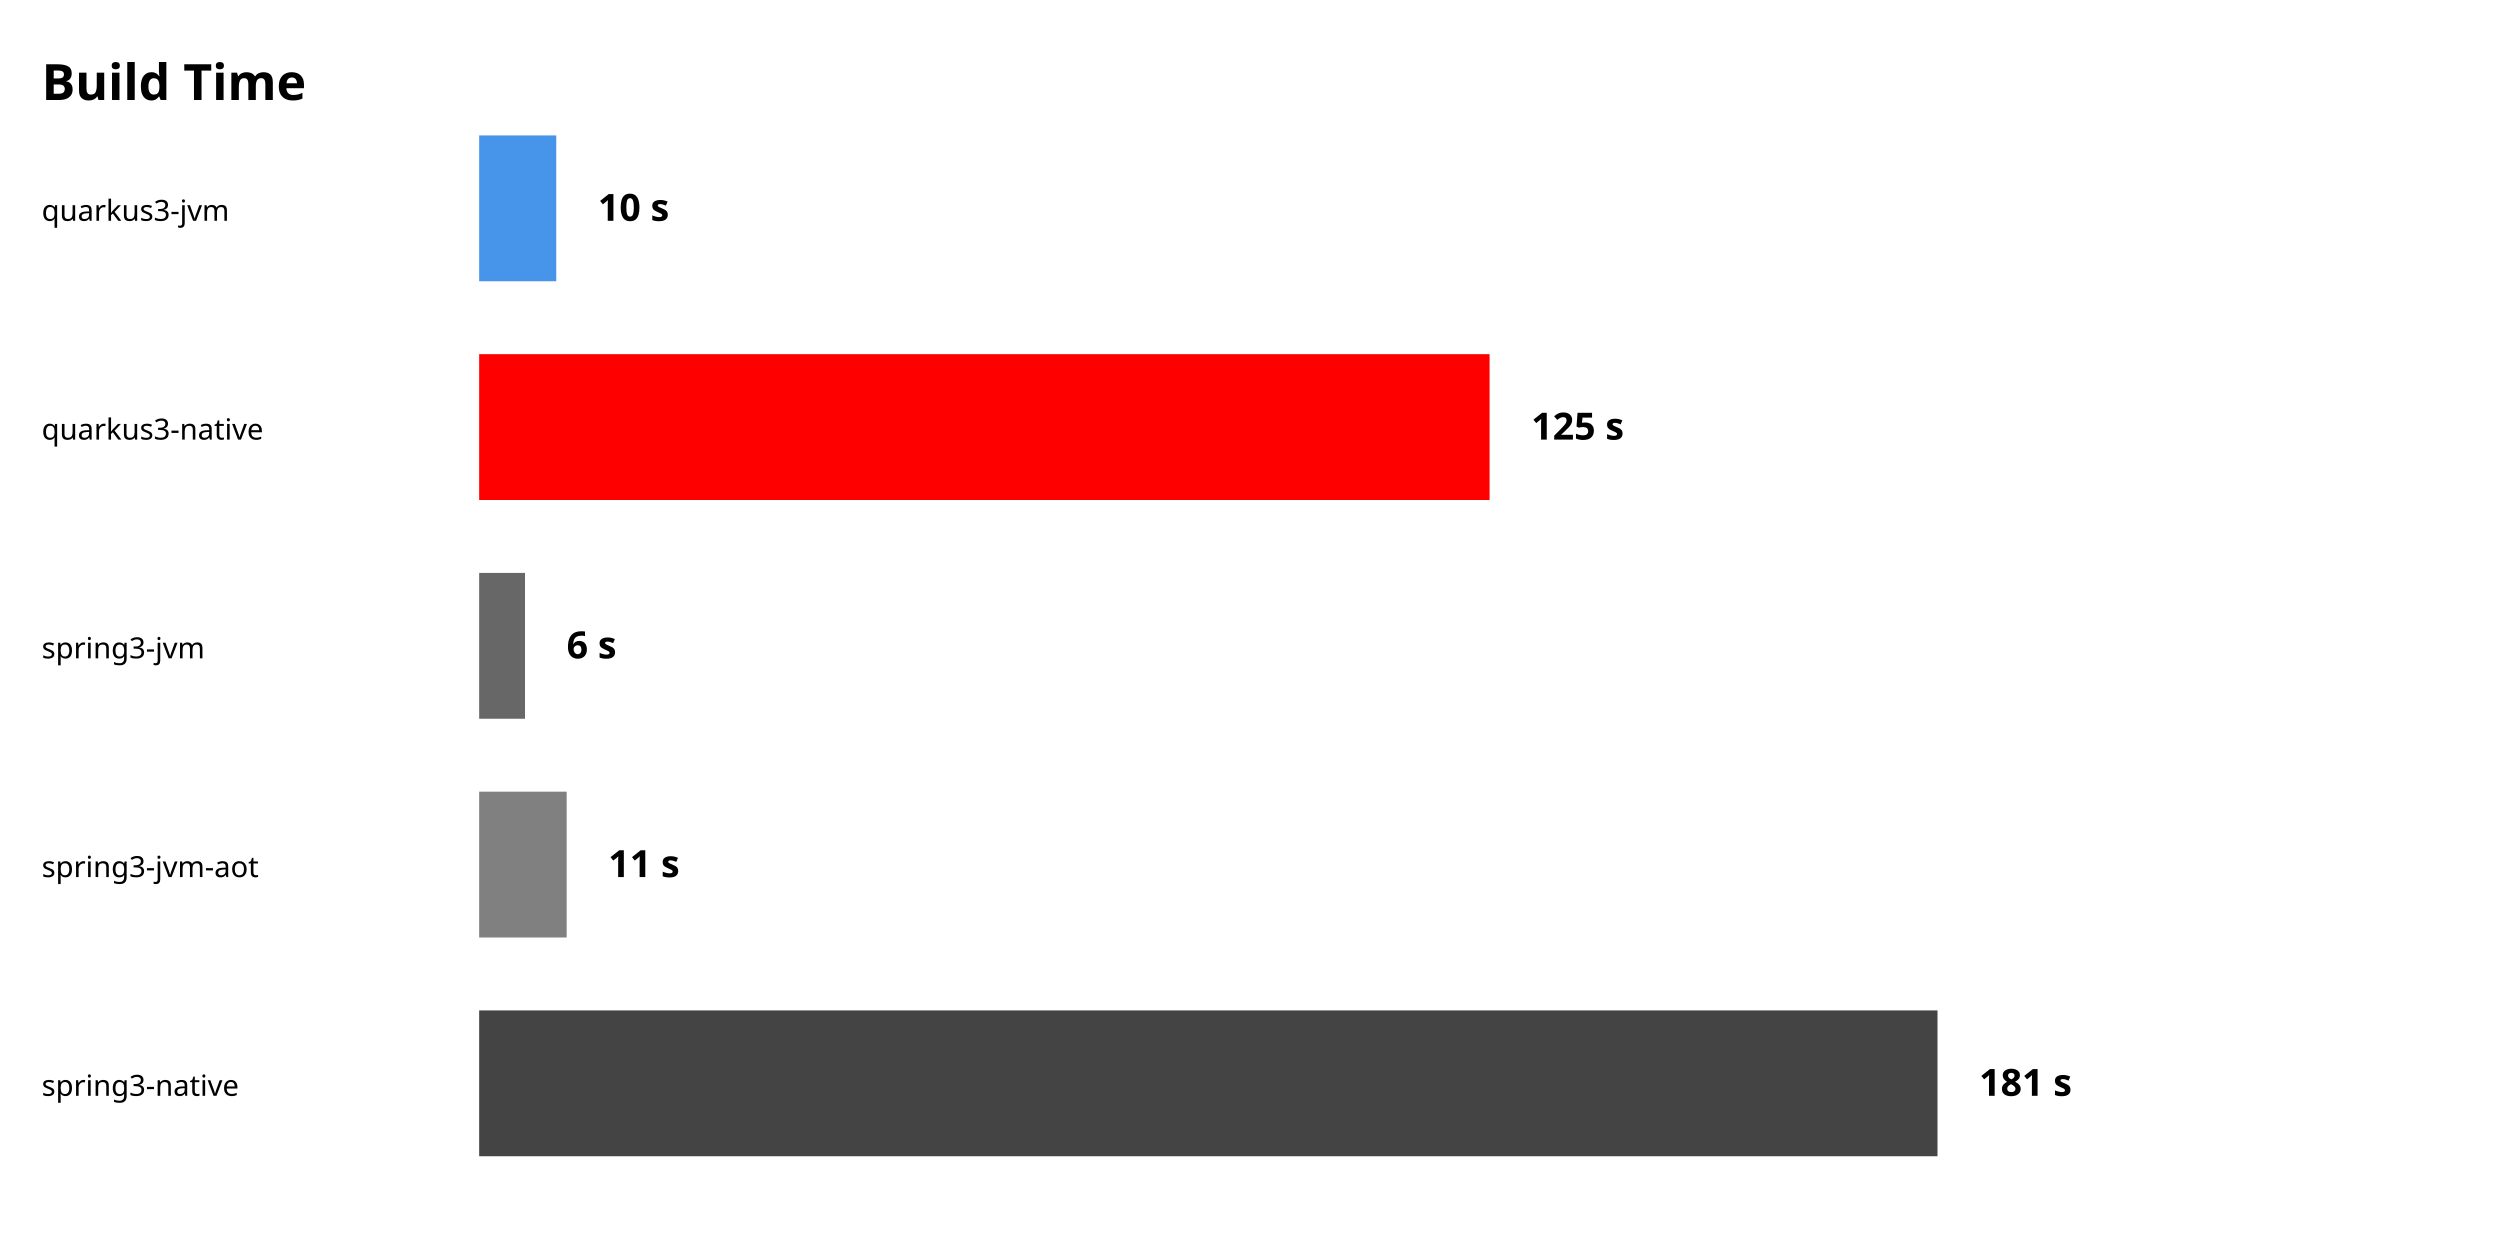
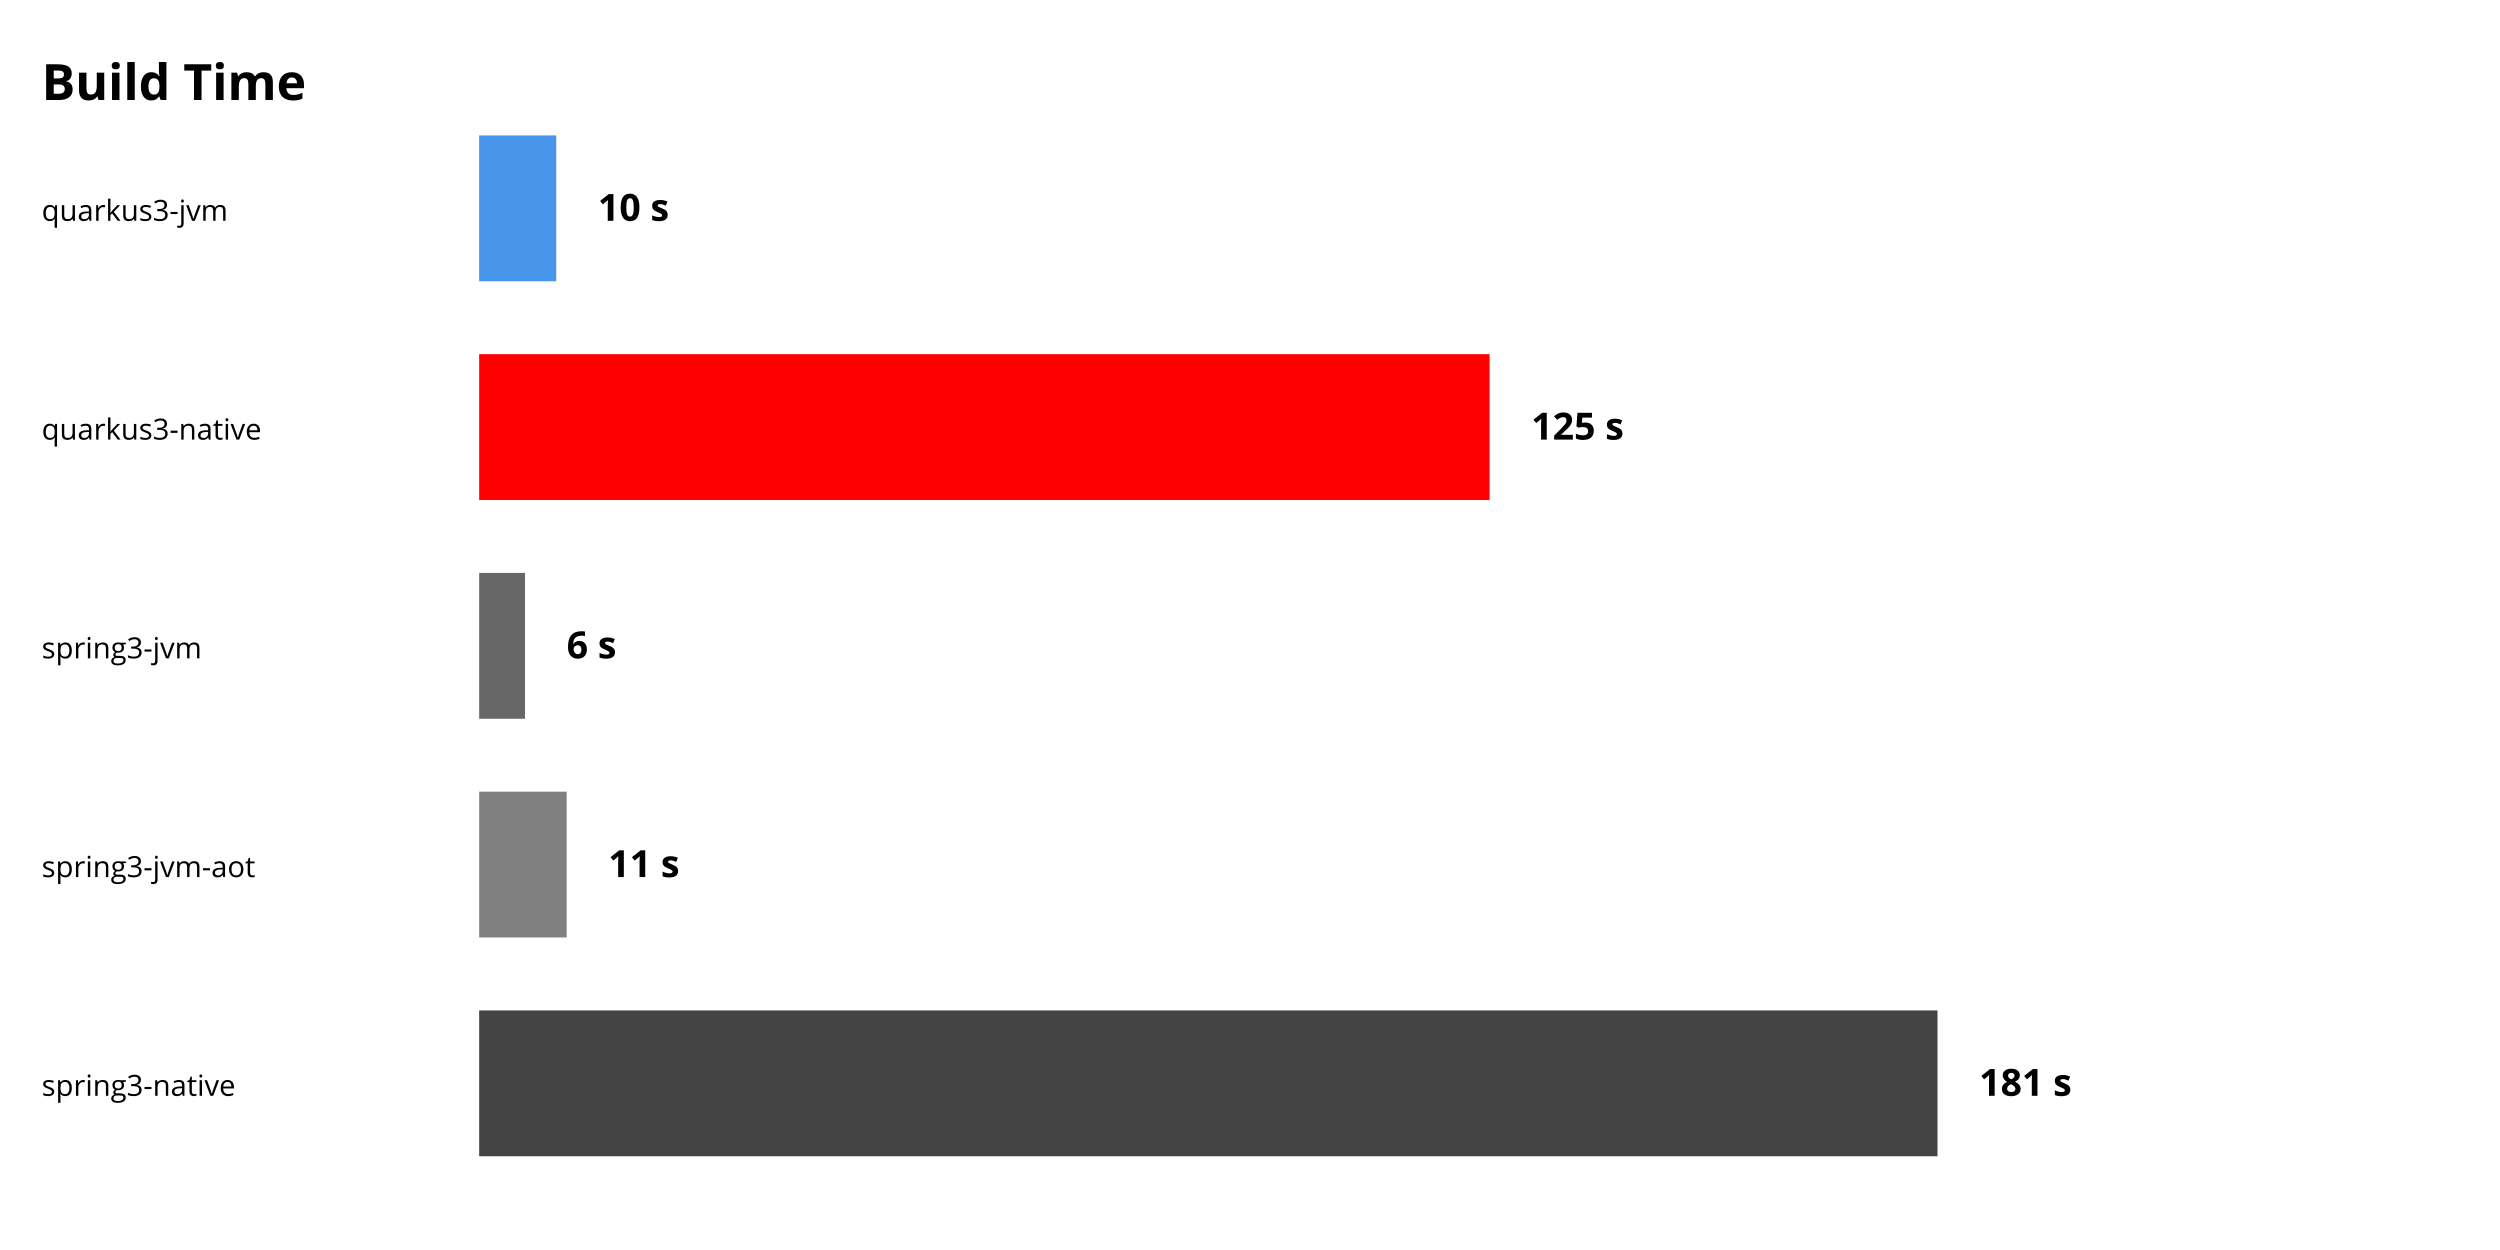
<svg xmlns="http://www.w3.org/2000/svg" style="stroke-dasharray:none; shape-rendering:auto; font-family:'Dialog'; text-rendering:auto; fill-opacity:1; color-interpolation:auto; color-rendering:auto; font-size:12px; fill:black; stroke:black; image-rendering:auto; stroke-miterlimit:10; stroke-linecap:square; stroke-linejoin:miter; font-style:normal; stroke-width:1; stroke-dashoffset:0; font-weight:normal; stroke-opacity:1;" width="1200" contentScriptType="text/ecmascript" preserveAspectRatio="xMidYMid meet" zoomAndPan="magnify" version="1.0" contentStyleType="text/css" height="600">
+   <style xml:space="preserve">@font-face {
+     font-family: 'Open Sans';
+     font-style: normal;
+     font-weight: 300;
+     src: url(https://fonts.gstatic.com/s/opensans/v20/mem5YaGs126MiZpBA-UN_r8OUuhpKKSTjw.woff2) format('woff2');
+                                                                 unicode-range: U+0000-00FF, U+0131, U+0152-0153, U+02BB-02BC, U+02C6, U+02DA, U+02DC, U+2000-206F, U+2074, U+20AC, U+2122, U+2191, U+2193, U+2212, U+2215, U+FEFF, U+FFFD;
+ }
+ @font-face {
+     font-family: 'Open Sans';
+     font-style: normal;
+     font-weight: 400 700;
+     src: url(https://fonts.gstatic.com/s/opensans/v20/mem8YaGs126MiZpBA-UFVZ0bf8pkAg.woff2) format('woff2');
+                                                                 unicode-range: U+0000-00FF, U+0131, U+0152-0153, U+02BB-02BC, U+02C6, U+02DA, U+02DC, U+2000-206F, U+2074, U+20AC, U+2122, U+2191, U+2193, U+2212, U+2215, U+FEFF, U+FFFD;
+ }
+ </style>
  <defs id="genericDefs" />
  <g>
    <g style="fill:white; stroke:white;">
      <rect x="0" width="1200" height="1200" y="0" style="stroke:none;" />
    </g>
-     <g style="font-size:24px; font-weight:bold;">
+     <g style="font-family:'Open Sans'; font-size:24px; font-weight:bold;">
      <text x="20" xml:space="preserve" y="48" style="stroke:none;">Build Time</text>
      <rect x="230" y="65" width="37" style="fill:rgb(70,149,235); stroke:none;" height="70" />
      <text x="20" y="106" style="font-size:14px; font-weight:normal; stroke:none;" xml:space="preserve">quarkus3-jvm</text>
      <text x="287" xml:space="preserve" y="106" style="font-size:18px; stroke:none;">10 s</text>
      <rect x="230" y="170" width="485" style="fill:red; stroke:none;" height="70" />
      <text x="20" y="211" style="font-size:14px; font-weight:normal; stroke:none;" xml:space="preserve">quarkus3-native</text>
      <text x="735" xml:space="preserve" y="211" style="font-size:18px; stroke:none;">125 s</text>
      <rect x="230" y="275" width="22" style="fill:rgb(103,103,103); stroke:none;" height="70" />
      <text x="20" y="316" style="font-size:14px; font-weight:normal; stroke:none;" xml:space="preserve">spring3-jvm</text>
      <text x="272" xml:space="preserve" y="316" style="font-size:18px; stroke:none;">6 s</text>
      <rect x="230" y="380" width="42" style="fill:gray; stroke:none;" height="70" />
      <text x="20" y="421" style="font-size:14px; font-weight:normal; stroke:none;" xml:space="preserve">spring3-jvm-aot</text>
      <text x="292" xml:space="preserve" y="421" style="font-size:18px; stroke:none;">11 s</text>
      <rect x="230" y="485" width="700" style="fill:rgb(68,68,68); stroke:none;" height="70" />
      <text x="20" y="526" style="font-size:14px; font-weight:normal; stroke:none;" xml:space="preserve">spring3-native</text>
      <text x="950" xml:space="preserve" y="526" style="font-size:18px; stroke:none;">181 s</text>
    </g>
  </g>
</svg>
